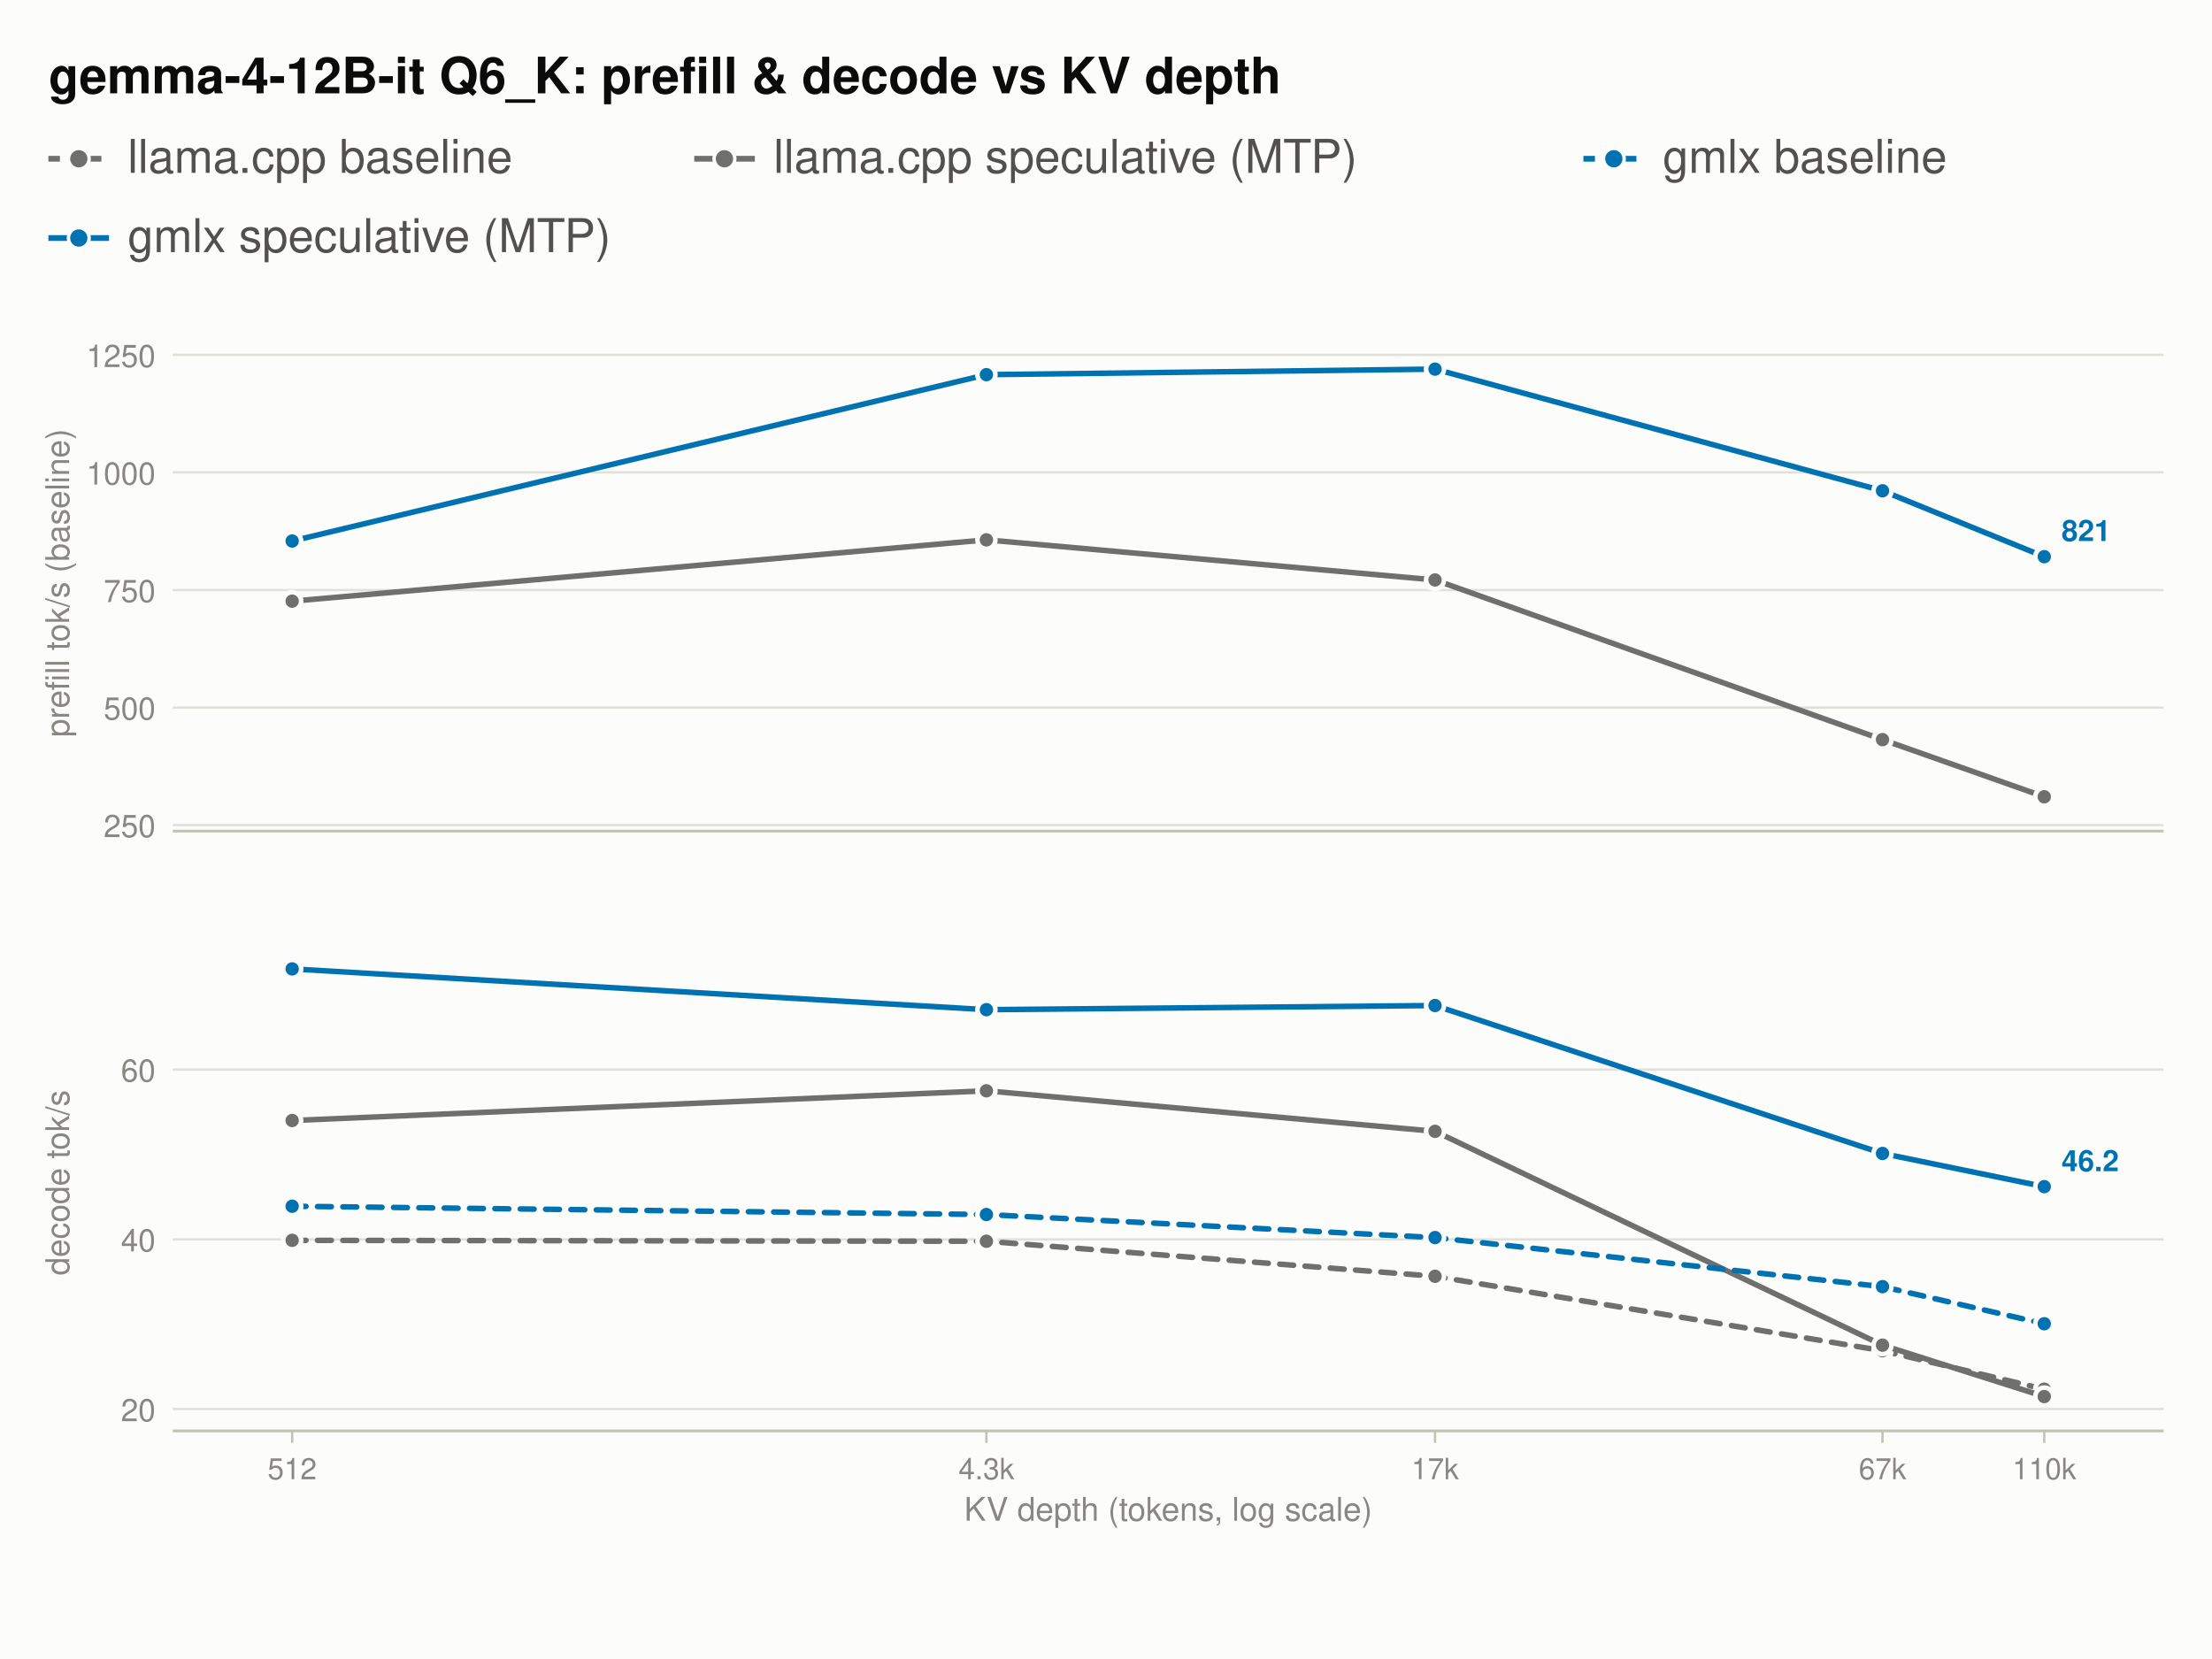
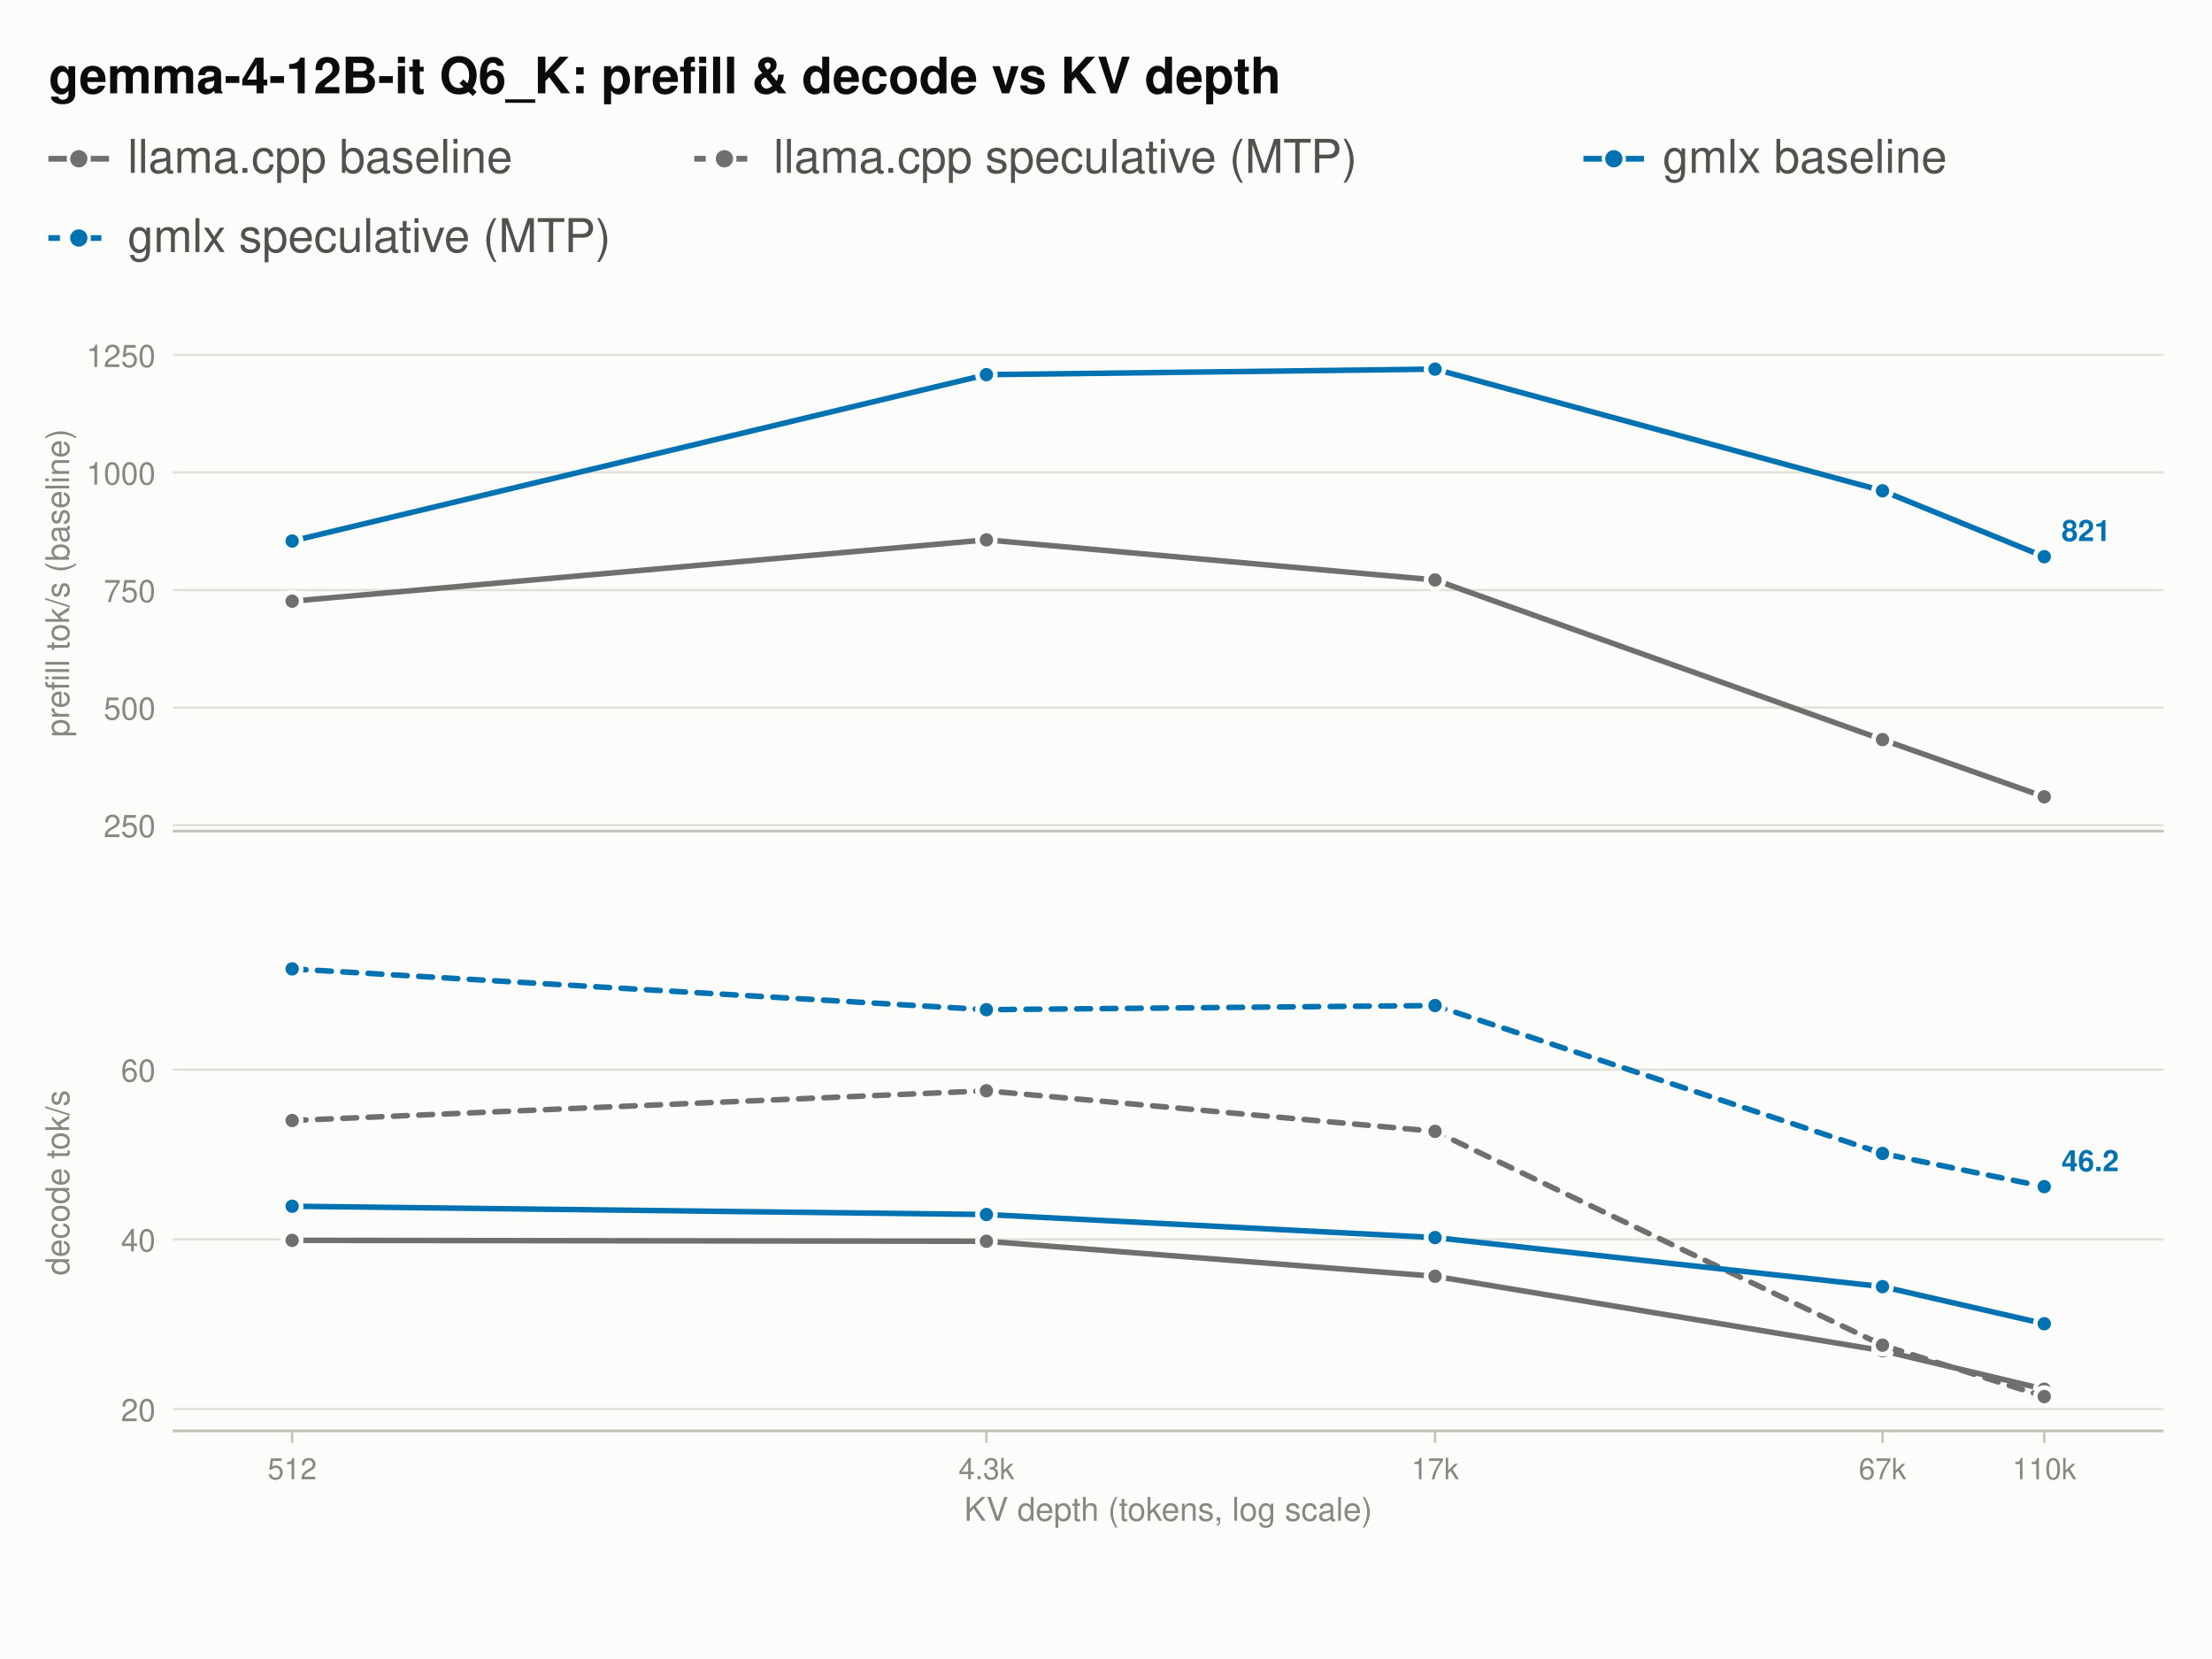
<svg xmlns="http://www.w3.org/2000/svg" width="960" height="720" viewBox="0 0 960 720" font-family="system-ui, -apple-system, 'Segoe UI', Helvetica, Arial, sans-serif">
  <rect x="0" y="0" width="960" height="720" fill="#fcfcfb" />
  <text x="21.0" y="40.5" font-size="21.8" fill="#0b0b0b" font-weight="600">gemma-4-12B-it Q6_K: prefill &amp; decode vs KV depth</text>
-   <line x1="21.0" y1="68.9" x2="47.3" y2="68.9" stroke="#6f6f6d" stroke-width="2.5" stroke-dasharray="5,4" />
+   <line x1="21.0" y1="68.9" x2="47.3" y2="68.9" stroke="#6f6f6d" stroke-width="2.5" />
  <circle cx="34.2" cy="68.9" r="4.5" fill="#6f6f6d" stroke="#fcfcfb" stroke-width="1.5" />
  <text x="55.4" y="75.0" font-size="20.2" fill="#52514e">llama.cpp baseline</text>
-   <line x1="301.3" y1="68.9" x2="327.6" y2="68.9" stroke="#6f6f6d" stroke-width="2.5" />
+   <line x1="301.3" y1="68.9" x2="327.6" y2="68.9" stroke="#6f6f6d" stroke-width="2.5" stroke-dasharray="5,4" />
  <circle cx="314.4" cy="68.9" r="4.5" fill="#6f6f6d" stroke="#fcfcfb" stroke-width="1.5" />
  <text x="335.7" y="75.0" font-size="20.2" fill="#52514e">llama.cpp speculative (MTP)</text>
-   <line x1="687.2" y1="68.9" x2="713.5" y2="68.9" stroke="#0072b2" stroke-width="2.5" stroke-dasharray="5,4" />
+   <line x1="687.2" y1="68.9" x2="713.5" y2="68.9" stroke="#0072b2" stroke-width="2.5" />
  <circle cx="700.4" cy="68.9" r="4.5" fill="#0072b2" stroke="#fcfcfb" stroke-width="1.5" />
  <text x="721.6" y="75.0" font-size="20.2" fill="#52514e">gmlx baseline</text>
-   <line x1="21.0" y1="103.3" x2="47.3" y2="103.3" stroke="#0072b2" stroke-width="2.5" />
+   <line x1="21.0" y1="103.3" x2="47.3" y2="103.3" stroke="#0072b2" stroke-width="2.5" stroke-dasharray="5,4" />
  <circle cx="34.2" cy="103.3" r="4.5" fill="#0072b2" stroke="#fcfcfb" stroke-width="1.5" />
  <text x="55.4" y="109.4" font-size="20.2" fill="#52514e">gmlx speculative (MTP)</text>
  <line x1="75.0" y1="358.1" x2="939.0" y2="358.1" stroke="#e1e0d9" stroke-width="1.0" />
  <text x="67.5" y="363.3" font-size="13.5" fill="#898781" text-anchor="end" style="font-variant-numeric: tabular-nums">250</text>
  <line x1="75.0" y1="307.1" x2="939.0" y2="307.1" stroke="#e1e0d9" stroke-width="1.0" />
  <text x="67.5" y="312.3" font-size="13.5" fill="#898781" text-anchor="end" style="font-variant-numeric: tabular-nums">500</text>
  <line x1="75.0" y1="256.1" x2="939.0" y2="256.1" stroke="#e1e0d9" stroke-width="1.0" />
  <text x="67.5" y="261.3" font-size="13.5" fill="#898781" text-anchor="end" style="font-variant-numeric: tabular-nums">750</text>
  <line x1="75.0" y1="205.0" x2="939.0" y2="205.0" stroke="#e1e0d9" stroke-width="1.0" />
  <text x="67.5" y="210.3" font-size="13.5" fill="#898781" text-anchor="end" style="font-variant-numeric: tabular-nums">1000</text>
  <line x1="75.0" y1="154.0" x2="939.0" y2="154.0" stroke="#e1e0d9" stroke-width="1.0" />
  <text x="67.5" y="159.3" font-size="13.5" fill="#898781" text-anchor="end" style="font-variant-numeric: tabular-nums">1250</text>
  <line x1="75.0" y1="360.7" x2="939.0" y2="360.7" stroke="#c3c2b7" stroke-width="1.2" />
  <line x1="126.8" y1="360.7" x2="126.8" y2="360.7" stroke="#c3c2b7" stroke-width="1.0" />
  <line x1="428.1" y1="360.7" x2="428.1" y2="360.7" stroke="#c3c2b7" stroke-width="1.0" />
  <line x1="622.8" y1="360.7" x2="622.8" y2="360.7" stroke="#c3c2b7" stroke-width="1.0" />
  <line x1="817.0" y1="360.7" x2="817.0" y2="360.7" stroke="#c3c2b7" stroke-width="1.0" />
  <line x1="887.2" y1="360.7" x2="887.2" y2="360.7" stroke="#c3c2b7" stroke-width="1.0" />
  <path d="M126.8,260.9 L428.1,234.3 L622.8,251.7 L817.0,321.0 L887.2,345.8" fill="none" stroke="#6f6f6d" stroke-width="2.4" stroke-linejoin="round" stroke-linecap="round" />
  <circle cx="126.8" cy="260.9" r="3.9" fill="#6f6f6d" stroke="#fcfcfb" stroke-width="2.0" />
  <circle cx="428.1" cy="234.3" r="3.9" fill="#6f6f6d" stroke="#fcfcfb" stroke-width="2.0" />
  <circle cx="622.8" cy="251.7" r="3.9" fill="#6f6f6d" stroke="#fcfcfb" stroke-width="2.0" />
  <circle cx="817.0" cy="321.0" r="3.9" fill="#6f6f6d" stroke="#fcfcfb" stroke-width="2.0" />
  <circle cx="887.2" cy="345.8" r="3.9" fill="#6f6f6d" stroke="#fcfcfb" stroke-width="2.0" />
  <path d="M126.8,234.8 L428.1,162.6 L622.8,160.2 L817.0,213.0 L887.2,241.6" fill="none" stroke="#0072b2" stroke-width="2.4" stroke-linejoin="round" stroke-linecap="round" />
  <circle cx="126.8" cy="234.8" r="3.9" fill="#0072b2" stroke="#fcfcfb" stroke-width="2.0" />
  <circle cx="428.1" cy="162.6" r="3.9" fill="#0072b2" stroke="#fcfcfb" stroke-width="2.0" />
  <circle cx="622.8" cy="160.2" r="3.9" fill="#0072b2" stroke="#fcfcfb" stroke-width="2.0" />
  <circle cx="817.0" cy="213.0" r="3.9" fill="#0072b2" stroke="#fcfcfb" stroke-width="2.0" />
  <circle cx="887.2" cy="241.6" r="3.9" fill="#0072b2" stroke="#fcfcfb" stroke-width="2.0" />
  <text x="894.7" y="234.8" font-size="12.8" fill="#0072b2" font-weight="600" style="font-variant-numeric: tabular-nums">821</text>
  <text x="30.0" y="253.0" font-size="14.2" fill="#898781" text-anchor="middle" transform="rotate(-90.0 30.0 253.0)">prefill tok/s (baseline)</text>
  <line x1="75.0" y1="611.5" x2="939.0" y2="611.5" stroke="#e1e0d9" stroke-width="1.0" />
  <text x="67.5" y="616.8" font-size="13.5" fill="#898781" text-anchor="end" style="font-variant-numeric: tabular-nums">20</text>
  <line x1="75.0" y1="537.9" x2="939.0" y2="537.9" stroke="#e1e0d9" stroke-width="1.0" />
  <text x="67.5" y="543.1" font-size="13.5" fill="#898781" text-anchor="end" style="font-variant-numeric: tabular-nums">40</text>
  <line x1="75.0" y1="464.2" x2="939.0" y2="464.2" stroke="#e1e0d9" stroke-width="1.0" />
  <text x="67.5" y="469.4" font-size="13.5" fill="#898781" text-anchor="end" style="font-variant-numeric: tabular-nums">60</text>
  <line x1="75.0" y1="621.0" x2="939.0" y2="621.0" stroke="#c3c2b7" stroke-width="1.2" />
  <line x1="126.8" y1="621.0" x2="126.8" y2="626.2" stroke="#c3c2b7" stroke-width="1.0" />
  <text x="126.8" y="642.0" font-size="12.8" fill="#898781" text-anchor="middle" style="font-variant-numeric: tabular-nums">512</text>
  <line x1="428.1" y1="621.0" x2="428.1" y2="626.2" stroke="#c3c2b7" stroke-width="1.0" />
  <text x="428.1" y="642.0" font-size="12.8" fill="#898781" text-anchor="middle" style="font-variant-numeric: tabular-nums">4.3k</text>
  <line x1="622.8" y1="621.0" x2="622.8" y2="626.2" stroke="#c3c2b7" stroke-width="1.0" />
  <text x="622.8" y="642.0" font-size="12.8" fill="#898781" text-anchor="middle" style="font-variant-numeric: tabular-nums">17k</text>
  <line x1="817.0" y1="621.0" x2="817.0" y2="626.2" stroke="#c3c2b7" stroke-width="1.0" />
  <text x="817.0" y="642.0" font-size="12.8" fill="#898781" text-anchor="middle" style="font-variant-numeric: tabular-nums">67k</text>
  <line x1="887.2" y1="621.0" x2="887.2" y2="626.2" stroke="#c3c2b7" stroke-width="1.0" />
  <text x="887.2" y="642.0" font-size="12.8" fill="#898781" text-anchor="middle" style="font-variant-numeric: tabular-nums">110k</text>
-   <path d="M126.8,538.3 L428.1,538.7 L622.8,553.9 L817.0,586.2 L887.2,602.9" fill="none" stroke="#6f6f6d" stroke-width="2.4" stroke-dasharray="6,5" stroke-linejoin="round" stroke-linecap="round" />
+   <path d="M126.8,538.3 L428.1,538.7 L622.8,553.9 L817.0,586.2 L887.2,602.9" fill="none" stroke="#6f6f6d" stroke-width="2.4" stroke-linejoin="round" stroke-linecap="round" />
  <circle cx="126.8" cy="538.3" r="3.9" fill="#6f6f6d" stroke="#fcfcfb" stroke-width="2.0" />
  <circle cx="428.1" cy="538.7" r="3.9" fill="#6f6f6d" stroke="#fcfcfb" stroke-width="2.0" />
  <circle cx="622.8" cy="553.9" r="3.9" fill="#6f6f6d" stroke="#fcfcfb" stroke-width="2.0" />
  <circle cx="817.0" cy="586.2" r="3.9" fill="#6f6f6d" stroke="#fcfcfb" stroke-width="2.0" />
  <circle cx="887.2" cy="602.9" r="3.9" fill="#6f6f6d" stroke="#fcfcfb" stroke-width="2.0" />
-   <path d="M126.8,486.3 L428.1,473.4 L622.8,491.0 L817.0,583.8 L887.2,606.1" fill="none" stroke="#6f6f6d" stroke-width="2.4" stroke-linejoin="round" stroke-linecap="round" />
+   <path d="M126.8,486.3 L428.1,473.4 L622.8,491.0 L817.0,583.8 L887.2,606.1" fill="none" stroke="#6f6f6d" stroke-width="2.4" stroke-dasharray="6,5" stroke-linejoin="round" stroke-linecap="round" />
  <circle cx="126.8" cy="486.3" r="3.9" fill="#6f6f6d" stroke="#fcfcfb" stroke-width="2.0" />
  <circle cx="428.1" cy="473.4" r="3.9" fill="#6f6f6d" stroke="#fcfcfb" stroke-width="2.0" />
  <circle cx="622.8" cy="491.0" r="3.9" fill="#6f6f6d" stroke="#fcfcfb" stroke-width="2.0" />
  <circle cx="817.0" cy="583.8" r="3.9" fill="#6f6f6d" stroke="#fcfcfb" stroke-width="2.0" />
  <circle cx="887.2" cy="606.1" r="3.9" fill="#6f6f6d" stroke="#fcfcfb" stroke-width="2.0" />
-   <path d="M126.8,523.5 L428.1,527.1 L622.8,537.1 L817.0,558.4 L887.2,574.5" fill="none" stroke="#0072b2" stroke-width="2.4" stroke-dasharray="6,5" stroke-linejoin="round" stroke-linecap="round" />
+   <path d="M126.8,523.5 L428.1,527.1 L622.8,537.1 L817.0,558.4 L887.2,574.5" fill="none" stroke="#0072b2" stroke-width="2.4" stroke-linejoin="round" stroke-linecap="round" />
  <circle cx="126.8" cy="523.5" r="3.9" fill="#0072b2" stroke="#fcfcfb" stroke-width="2.0" />
  <circle cx="428.1" cy="527.1" r="3.9" fill="#0072b2" stroke="#fcfcfb" stroke-width="2.0" />
  <circle cx="622.8" cy="537.1" r="3.9" fill="#0072b2" stroke="#fcfcfb" stroke-width="2.0" />
  <circle cx="817.0" cy="558.4" r="3.9" fill="#0072b2" stroke="#fcfcfb" stroke-width="2.0" />
  <circle cx="887.2" cy="574.5" r="3.9" fill="#0072b2" stroke="#fcfcfb" stroke-width="2.0" />
-   <path d="M126.8,420.5 L428.1,438.2 L622.8,436.4 L817.0,500.6 L887.2,515.0" fill="none" stroke="#0072b2" stroke-width="2.4" stroke-linejoin="round" stroke-linecap="round" />
+   <path d="M126.8,420.5 L428.1,438.2 L622.8,436.4 L817.0,500.6 L887.2,515.0" fill="none" stroke="#0072b2" stroke-width="2.4" stroke-dasharray="6,5" stroke-linejoin="round" stroke-linecap="round" />
  <circle cx="126.8" cy="420.5" r="3.9" fill="#0072b2" stroke="#fcfcfb" stroke-width="2.0" />
  <circle cx="428.1" cy="438.2" r="3.9" fill="#0072b2" stroke="#fcfcfb" stroke-width="2.0" />
  <circle cx="622.8" cy="436.4" r="3.9" fill="#0072b2" stroke="#fcfcfb" stroke-width="2.0" />
  <circle cx="817.0" cy="500.6" r="3.9" fill="#0072b2" stroke="#fcfcfb" stroke-width="2.0" />
  <circle cx="887.2" cy="515.0" r="3.9" fill="#0072b2" stroke="#fcfcfb" stroke-width="2.0" />
  <text x="894.7" y="508.3" font-size="12.8" fill="#0072b2" font-weight="600" style="font-variant-numeric: tabular-nums">46.2</text>
  <text x="30.0" y="513.3" font-size="14.2" fill="#898781" text-anchor="middle" transform="rotate(-90.0 30.0 513.3)">decode tok/s</text>
  <text x="507.0" y="660.0" font-size="14.2" fill="#898781" text-anchor="middle">KV depth (tokens, log scale)</text>
</svg>
